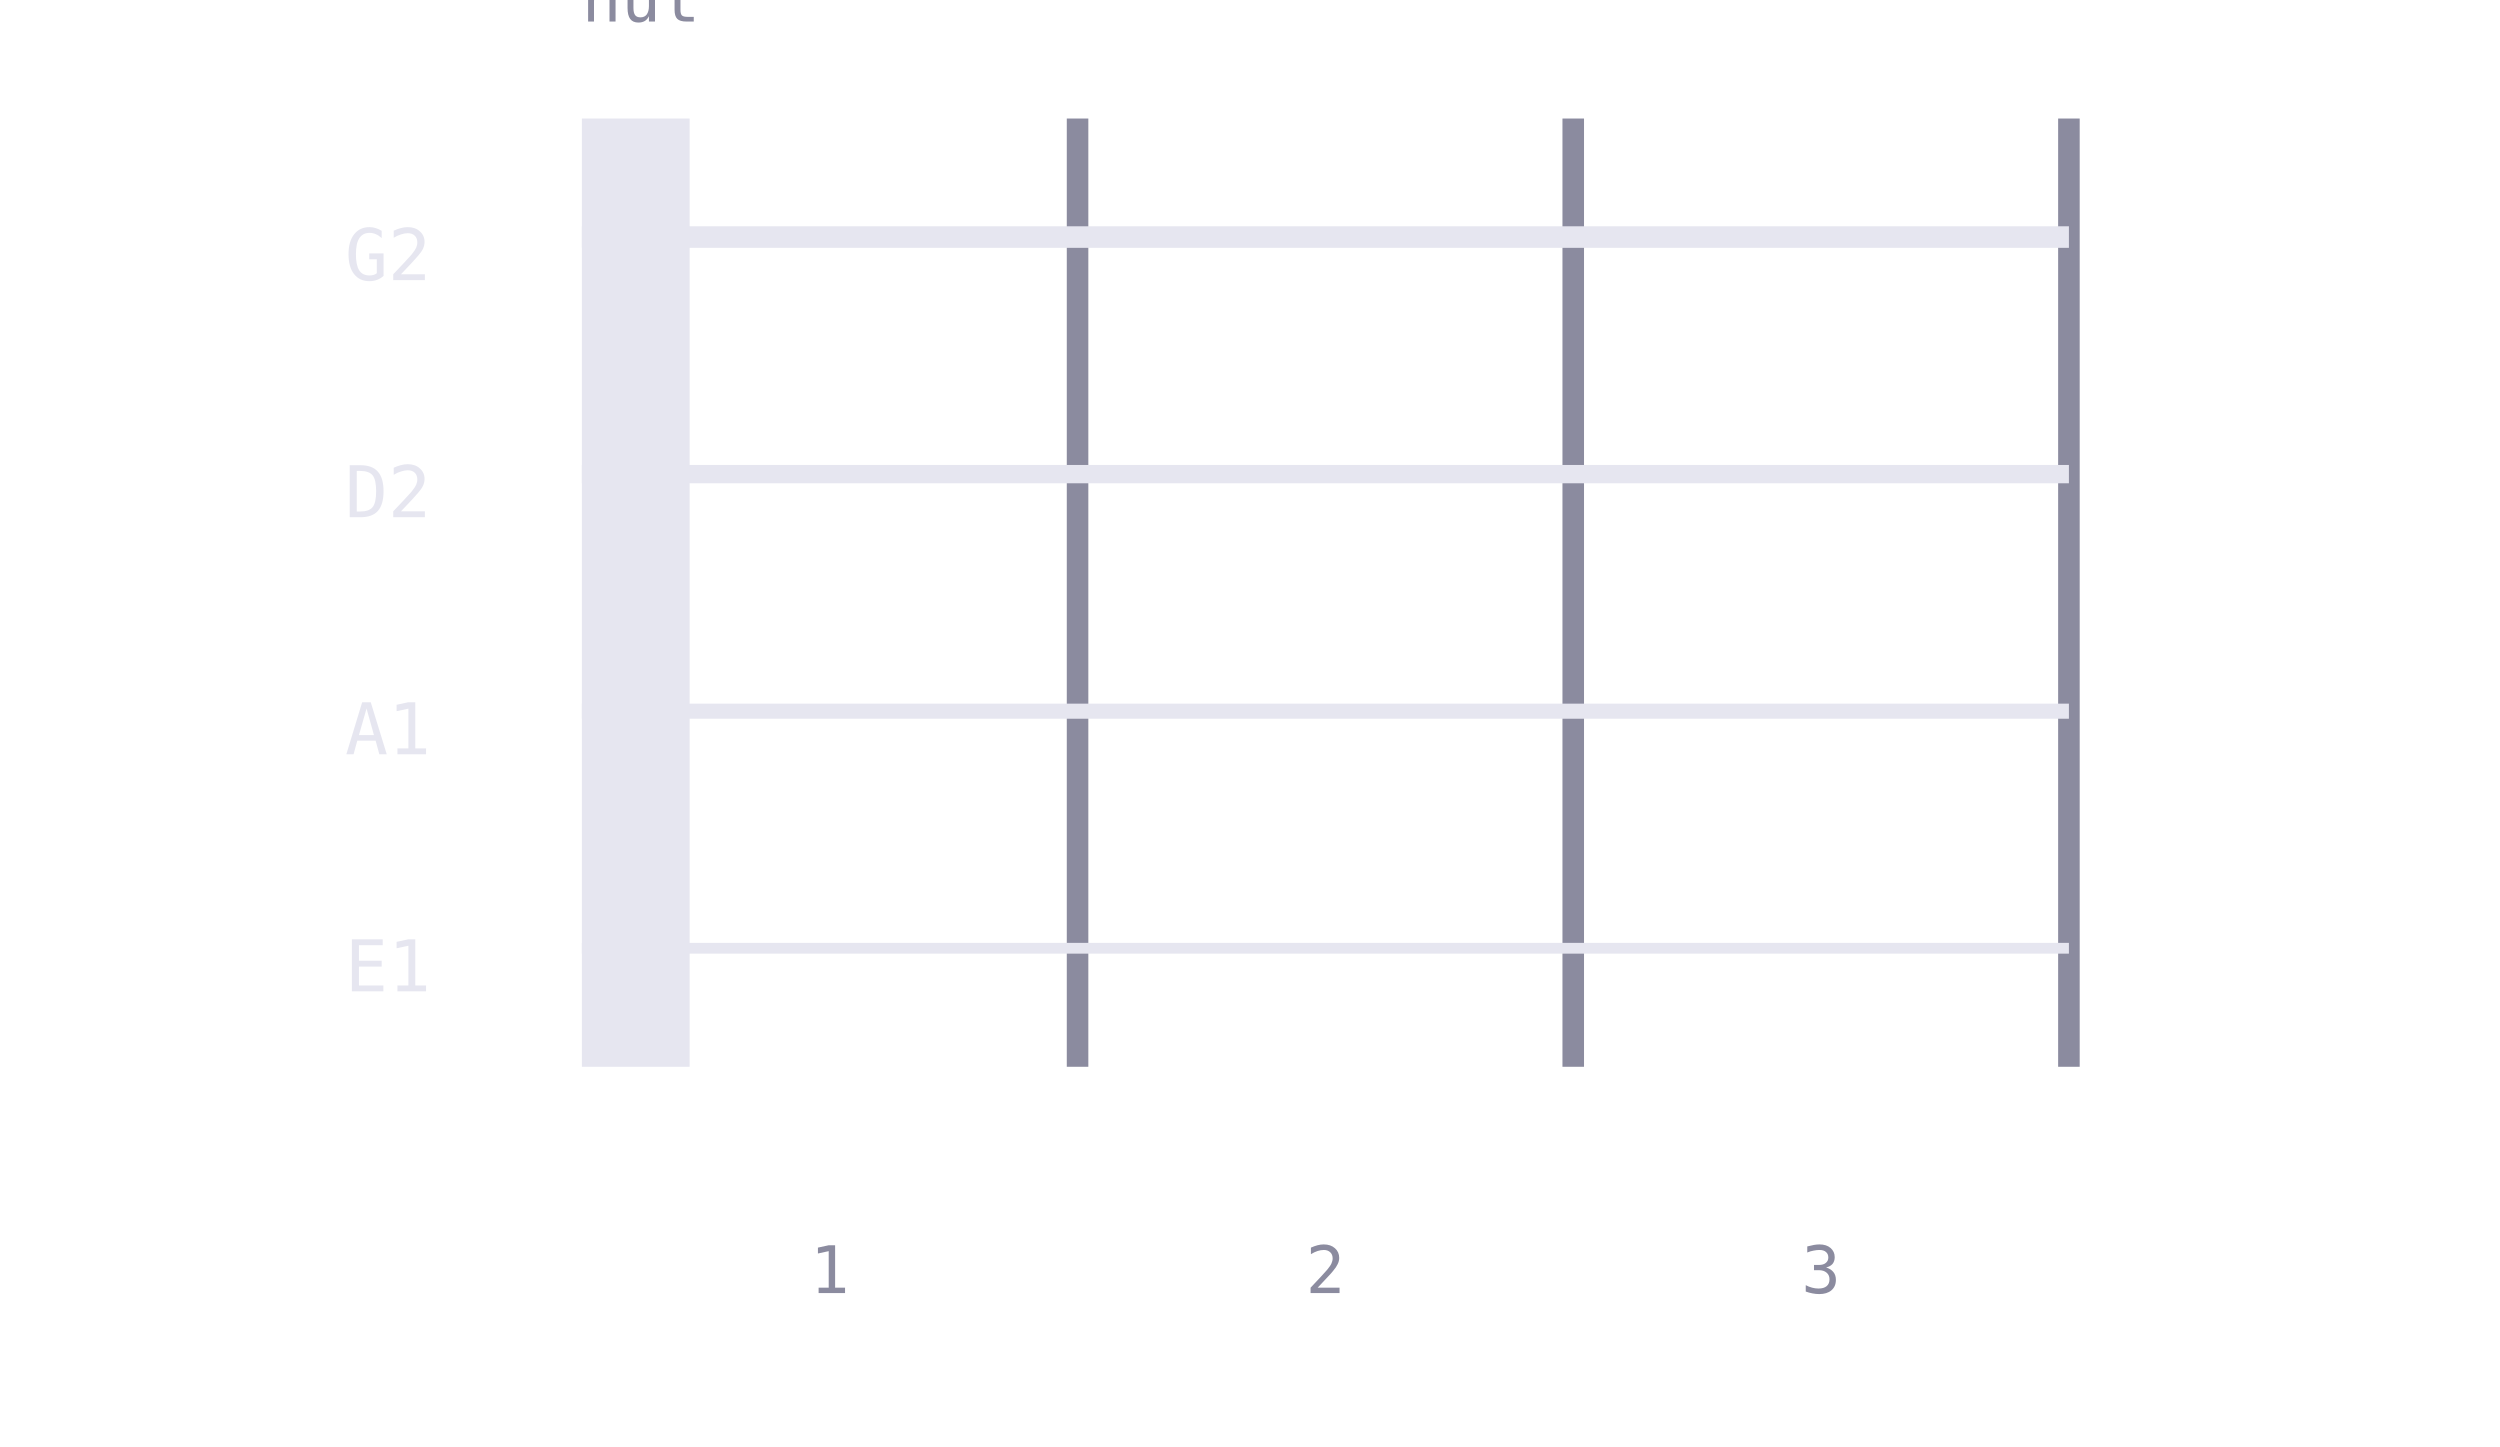
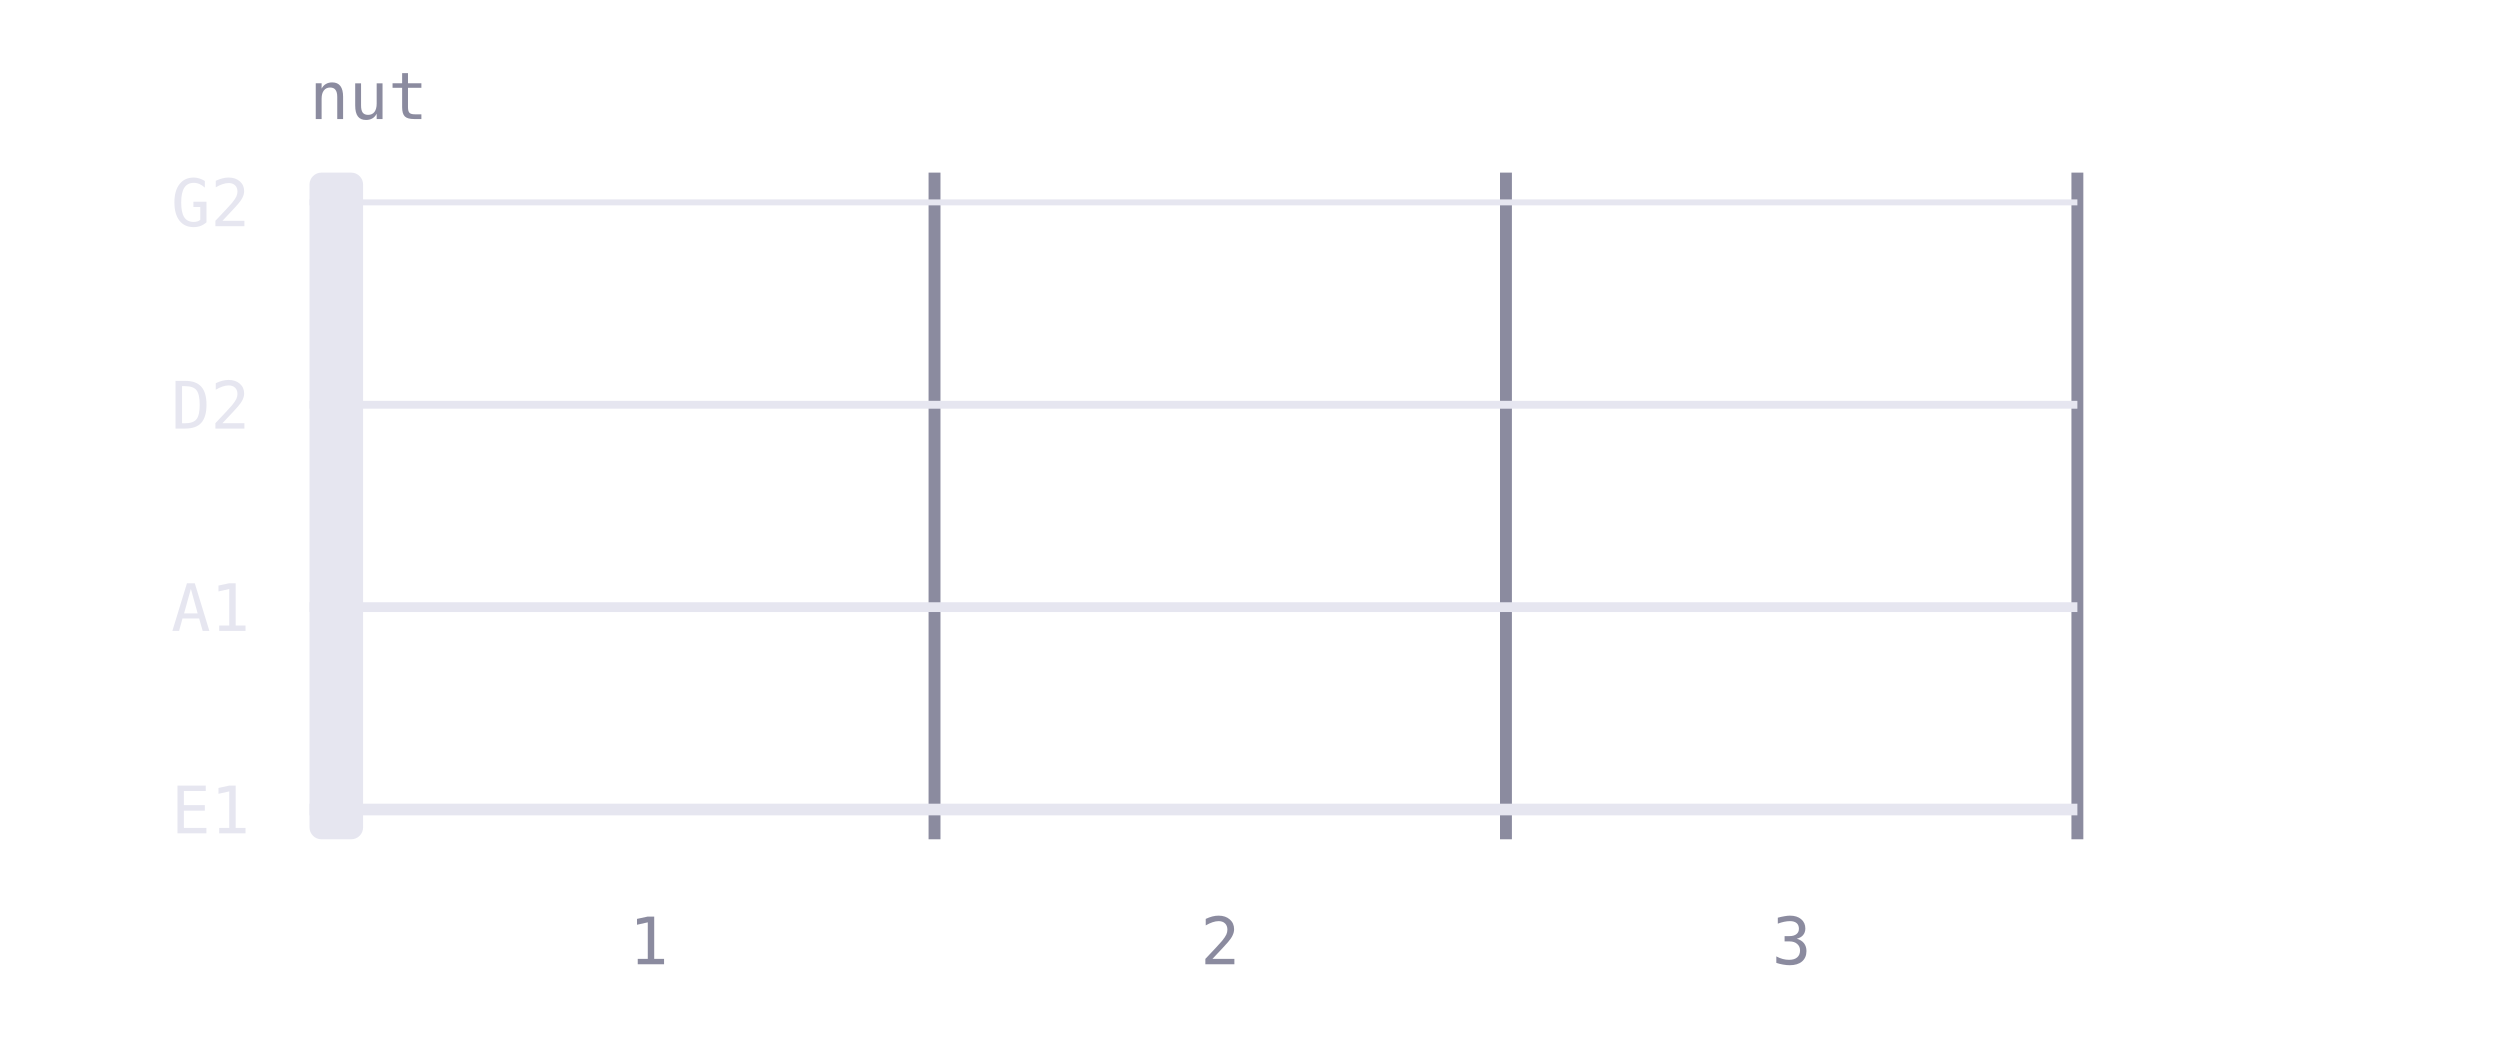
- <svg xmlns="http://www.w3.org/2000/svg" viewBox="0 0 420 243" role="img" aria-label="Bass strings, lowest to highest: E1 A1 D2 G2" font-family="ui-monospace, SFMono-Regular, Menlo, monospace">
-   <g transform="scale(1.8103)">
-     <rect x="54" y="11" width="10" height="88" fill="#e6e6f0" />
-     <line x1="100" y1="11" x2="100" y2="99" stroke="#8b8b9f" stroke-width="2" />
-     <text x="77.0" y="120" font-size="6.08" fill="#8b8b9f" text-anchor="middle">1</text>
-     <line x1="146" y1="11" x2="146" y2="99" stroke="#8b8b9f" stroke-width="2" />
-     <text x="123.0" y="120" font-size="6.08" fill="#8b8b9f" text-anchor="middle">2</text>
-     <line x1="192" y1="11" x2="192" y2="99" stroke="#8b8b9f" stroke-width="2" />
-     <text x="169.0" y="120" font-size="6.08" fill="#8b8b9f" text-anchor="middle">3</text>
-     <line x1="54" y1="22" x2="192" y2="22" stroke="#e6e6f0" stroke-width="2.0" />
-     <text x="40" y="26" font-size="6.63" fill="#e6e6f0" text-anchor="end">G2</text>
-     <line x1="54" y1="44" x2="192" y2="44" stroke="#e6e6f0" stroke-width="1.7" />
-     <text x="40" y="48" font-size="6.63" fill="#e6e6f0" text-anchor="end">D2</text>
-     <line x1="54" y1="66" x2="192" y2="66" stroke="#e6e6f0" stroke-width="1.4" />
-     <text x="40" y="70" font-size="6.63" fill="#e6e6f0" text-anchor="end">A1</text>
-     <line x1="54" y1="88" x2="192" y2="88" stroke="#e6e6f0" stroke-width="1.0" />
-     <text x="40" y="92" font-size="6.63" fill="#e6e6f0" text-anchor="end">E1</text>
-     <text x="54" y="2" font-size="6.08" fill="#8b8b9f">nut</text>
-   </g>
+ <svg xmlns="http://www.w3.org/2000/svg" viewBox="0 0 420 178" role="img" aria-label="Bass strings, lowest to highest: E1 A1 D2 G2" font-family="ui-monospace, SFMono-Regular, Menlo, monospace">
+   <text x="52" y="20" font-size="11" fill="#8b8b9f">nut</text>
+   <rect x="52" y="29" width="9" height="112" rx="2" fill="#e6e6f0" />
+   <line x1="157" y1="29" x2="157" y2="141" stroke="#8b8b9f" stroke-width="2" />
+   <text x="109.0" y="162" font-size="11" fill="#8b8b9f" text-anchor="middle">1</text>
+   <line x1="253" y1="29" x2="253" y2="141" stroke="#8b8b9f" stroke-width="2" />
+   <text x="205.0" y="162" font-size="11" fill="#8b8b9f" text-anchor="middle">2</text>
+   <line x1="349" y1="29" x2="349" y2="141" stroke="#8b8b9f" stroke-width="2" />
+   <text x="301.0" y="162" font-size="11" fill="#8b8b9f" text-anchor="middle">3</text>
+   <line x1="52" y1="34" x2="349" y2="34" stroke="#e6e6f0" stroke-width="1.00" />
+   <text x="42" y="38" font-size="11" fill="#e6e6f0" text-anchor="end">G2</text>
+   <line x1="52" y1="68" x2="349" y2="68" stroke="#e6e6f0" stroke-width="1.32" />
+   <text x="42" y="72" font-size="11" fill="#e6e6f0" text-anchor="end">D2</text>
+   <line x1="52" y1="102" x2="349" y2="102" stroke="#e6e6f0" stroke-width="1.64" />
+   <text x="42" y="106" font-size="11" fill="#e6e6f0" text-anchor="end">A1</text>
+   <line x1="52" y1="136" x2="349" y2="136" stroke="#e6e6f0" stroke-width="1.96" />
+   <text x="42" y="140" font-size="11" fill="#e6e6f0" text-anchor="end">E1</text>
</svg>
